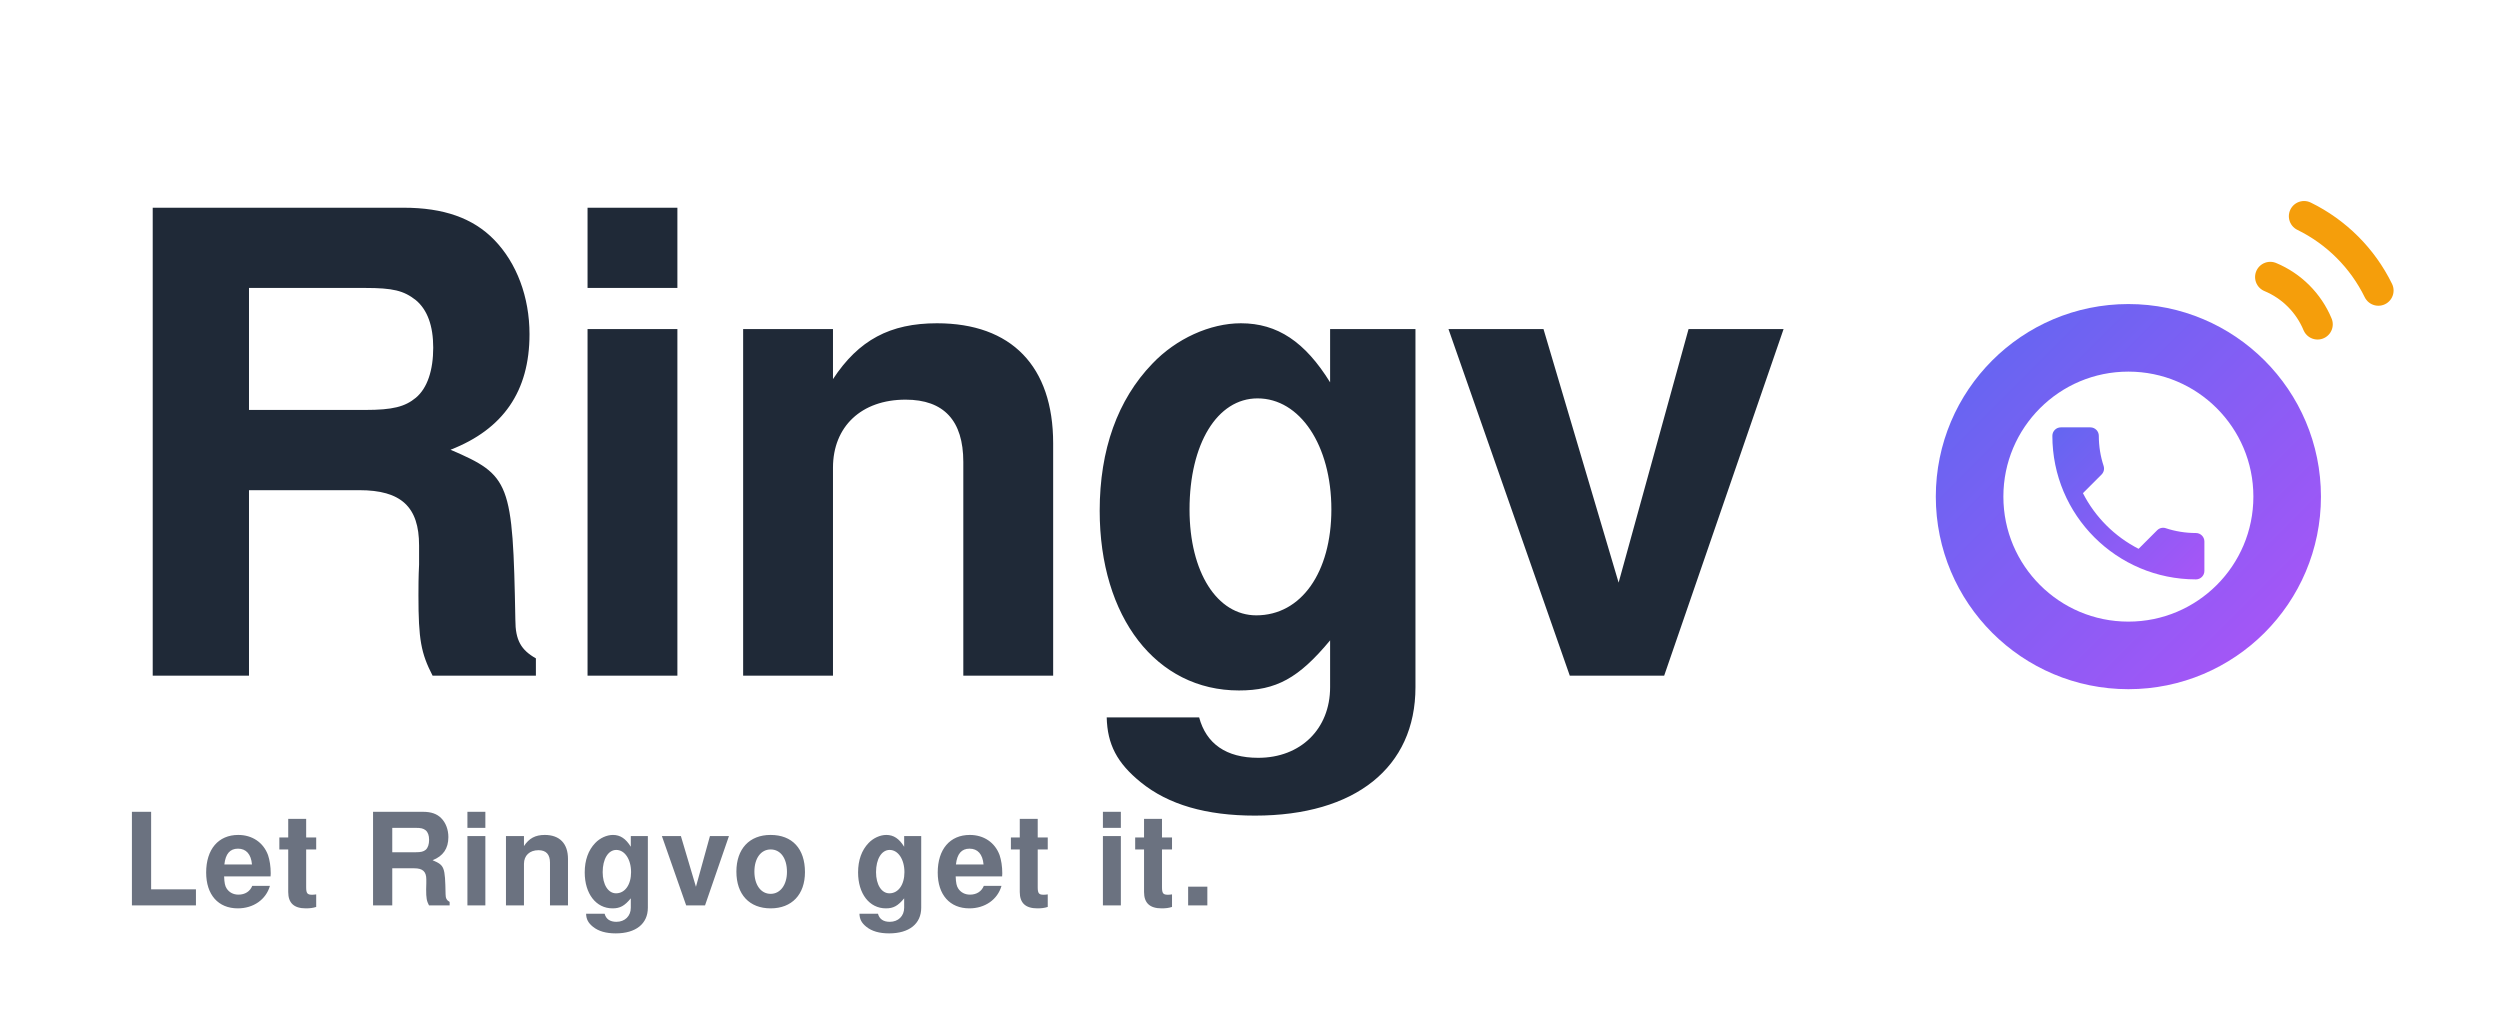
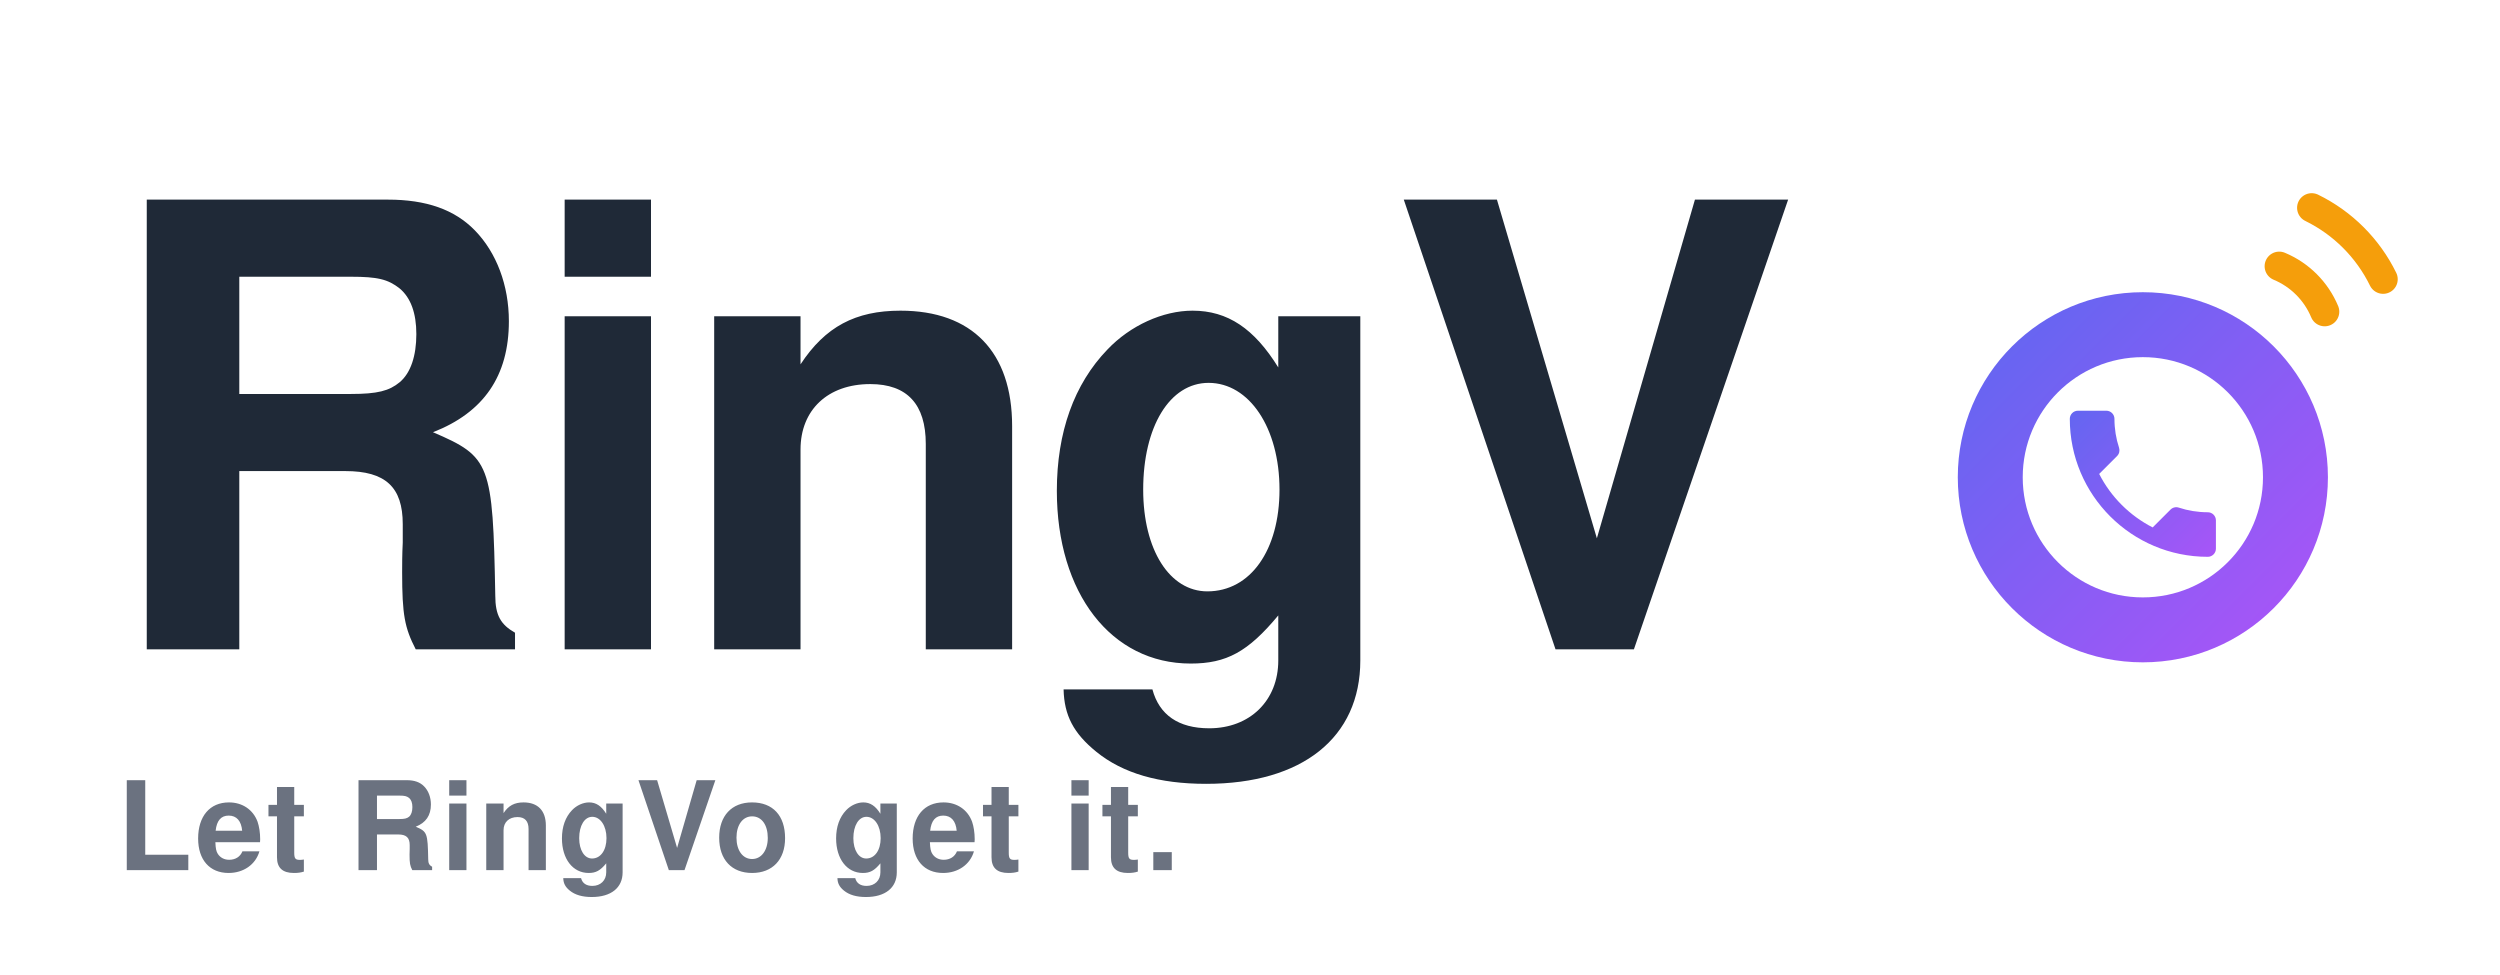
- <svg xmlns="http://www.w3.org/2000/svg" viewBox="0 0 740 300" role="img" aria-label="Ringo – Let Ringvo get it.">
+ <svg xmlns="http://www.w3.org/2000/svg" viewBox="0 0 770 300" role="img" aria-label="Ringo – Let RingVo get it.">
  <defs>
    <linearGradient id="g" x1="0" y1="0" x2="1" y2="1">
      <stop offset="0" stop-color="#6366F1" />
      <stop offset="1" stop-color="#A855F7" />
    </linearGradient>
  </defs>
-   <text x="30" y="200" font-family="'Avenir Next','Poppins','Segoe UI',Helvetica,Arial,sans-serif" font-weight="800" font-size="190" letter-spacing="-6" fill="#1F2937">Ringv</text>
-   <circle cx="630" cy="147" r="47" fill="none" stroke="url(#g)" stroke-width="20" />
-   <g transform="translate(630 149) scale(2.5) translate(-12 -12)">
+   <text x="30" y="200" font-family="'Avenir Next','Poppins','Segoe UI',Helvetica,Arial,sans-serif" font-weight="800" font-size="190" letter-spacing="-6" fill="#1F2937">RingV</text>
+   <circle cx="660" cy="147" r="47" fill="none" stroke="url(#g)" stroke-width="20" />
+   <g transform="translate(660 149) scale(2.5) translate(-12 -12)">
    <path fill="url(#g)" d="M6.62 10.79c1.44 2.83 3.76 5.14 6.59 6.59l2.2-2.2c.27-.27.67-.36 1.02-.24 1.12.37 2.33.57 3.57.57.55 0 1 .45 1 1V20c0 .55-.45 1-1 1-9.39 0-17-7.61-17-17 0-.55.45-1 1-1h3.5c.55 0 1 .45 1 1 0 1.25.2 2.45.57 3.57.11.35.03.74-.25 1.02l-2.2 2.2z" />
  </g>
  <g fill="none" stroke="#F59E0B" stroke-width="9" stroke-linecap="round">
-     <path d="M672 82 a26 26 0 0 1 14 14" />
-     <path d="M682 64 a48 48 0 0 1 22 22" />
+     <path d="M702 82 a26 26 0 0 1 14 14" />
+     <path d="M712 64 a48 48 0 0 1 22 22" />
  </g>
-   <text x="36" y="268" font-family="'Avenir Next','Poppins','Segoe UI',Helvetica,Arial,sans-serif" font-weight="600" font-size="38" letter-spacing="1" fill="#6B7280">Let Ringvo get it.</text>
+   <text x="36" y="268" font-family="'Avenir Next','Poppins','Segoe UI',Helvetica,Arial,sans-serif" font-weight="600" font-size="38" letter-spacing="1" fill="#6B7280">Let RingVo get it.</text>
</svg>
